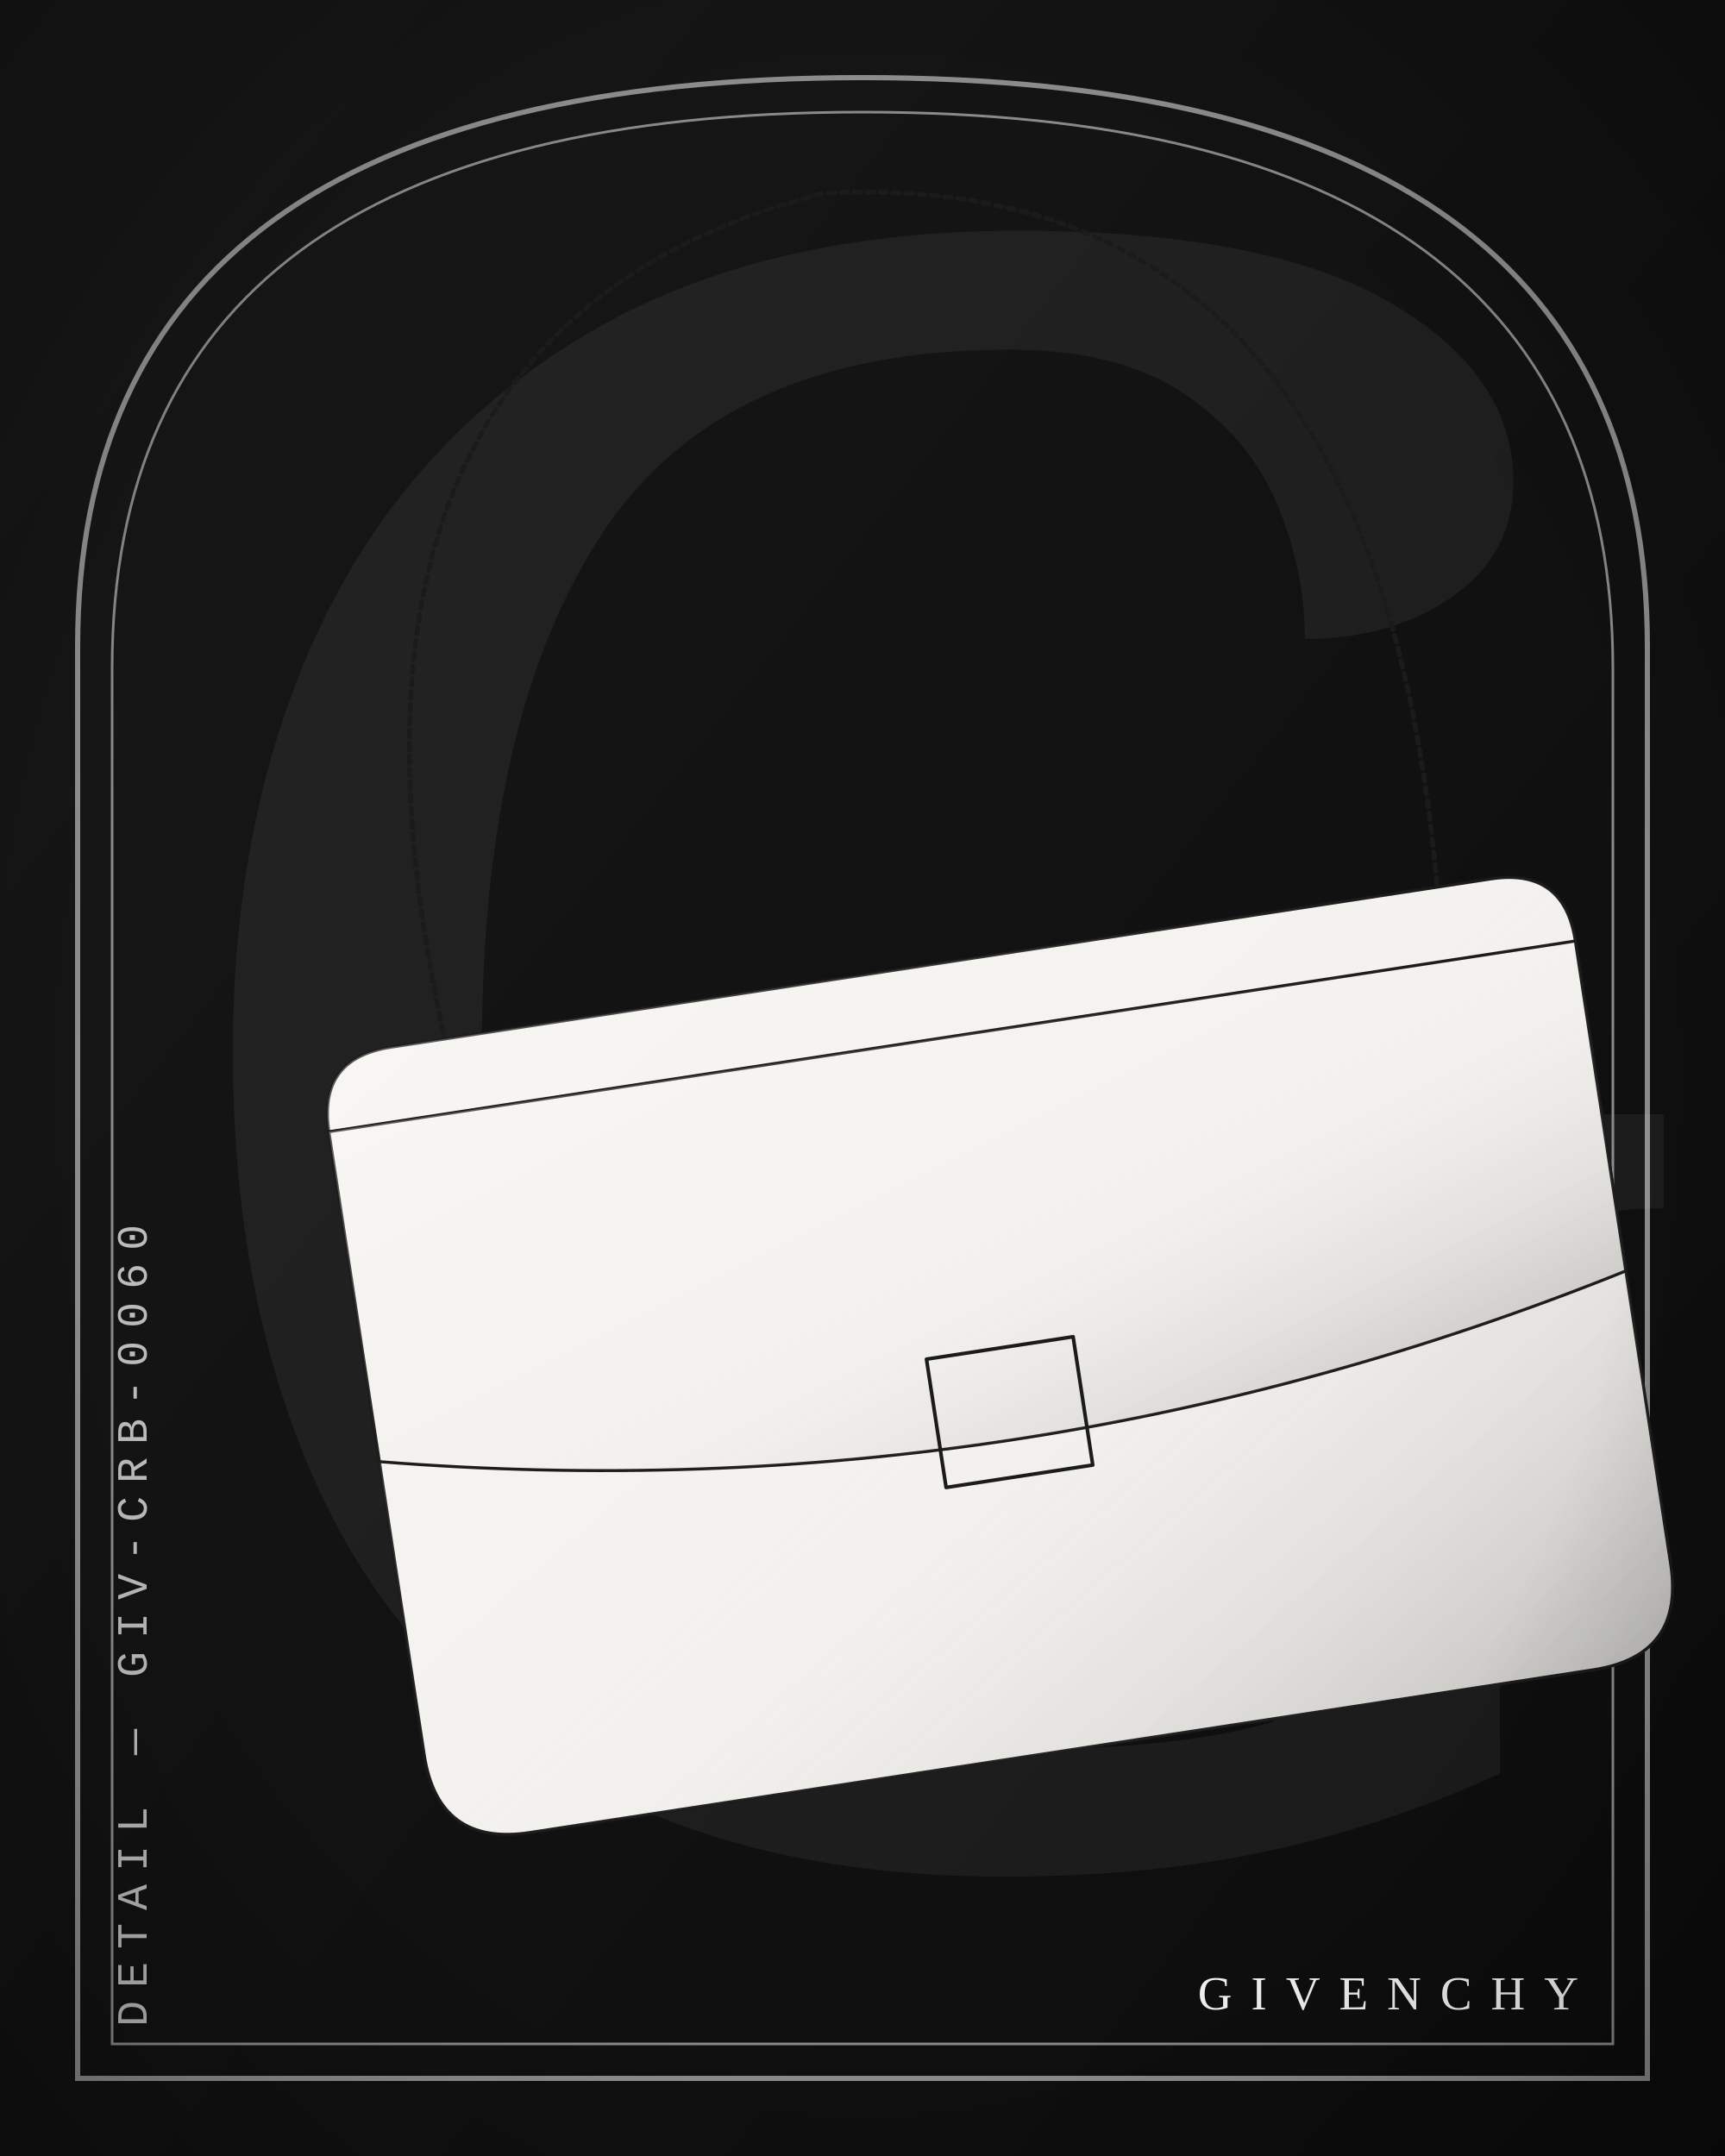
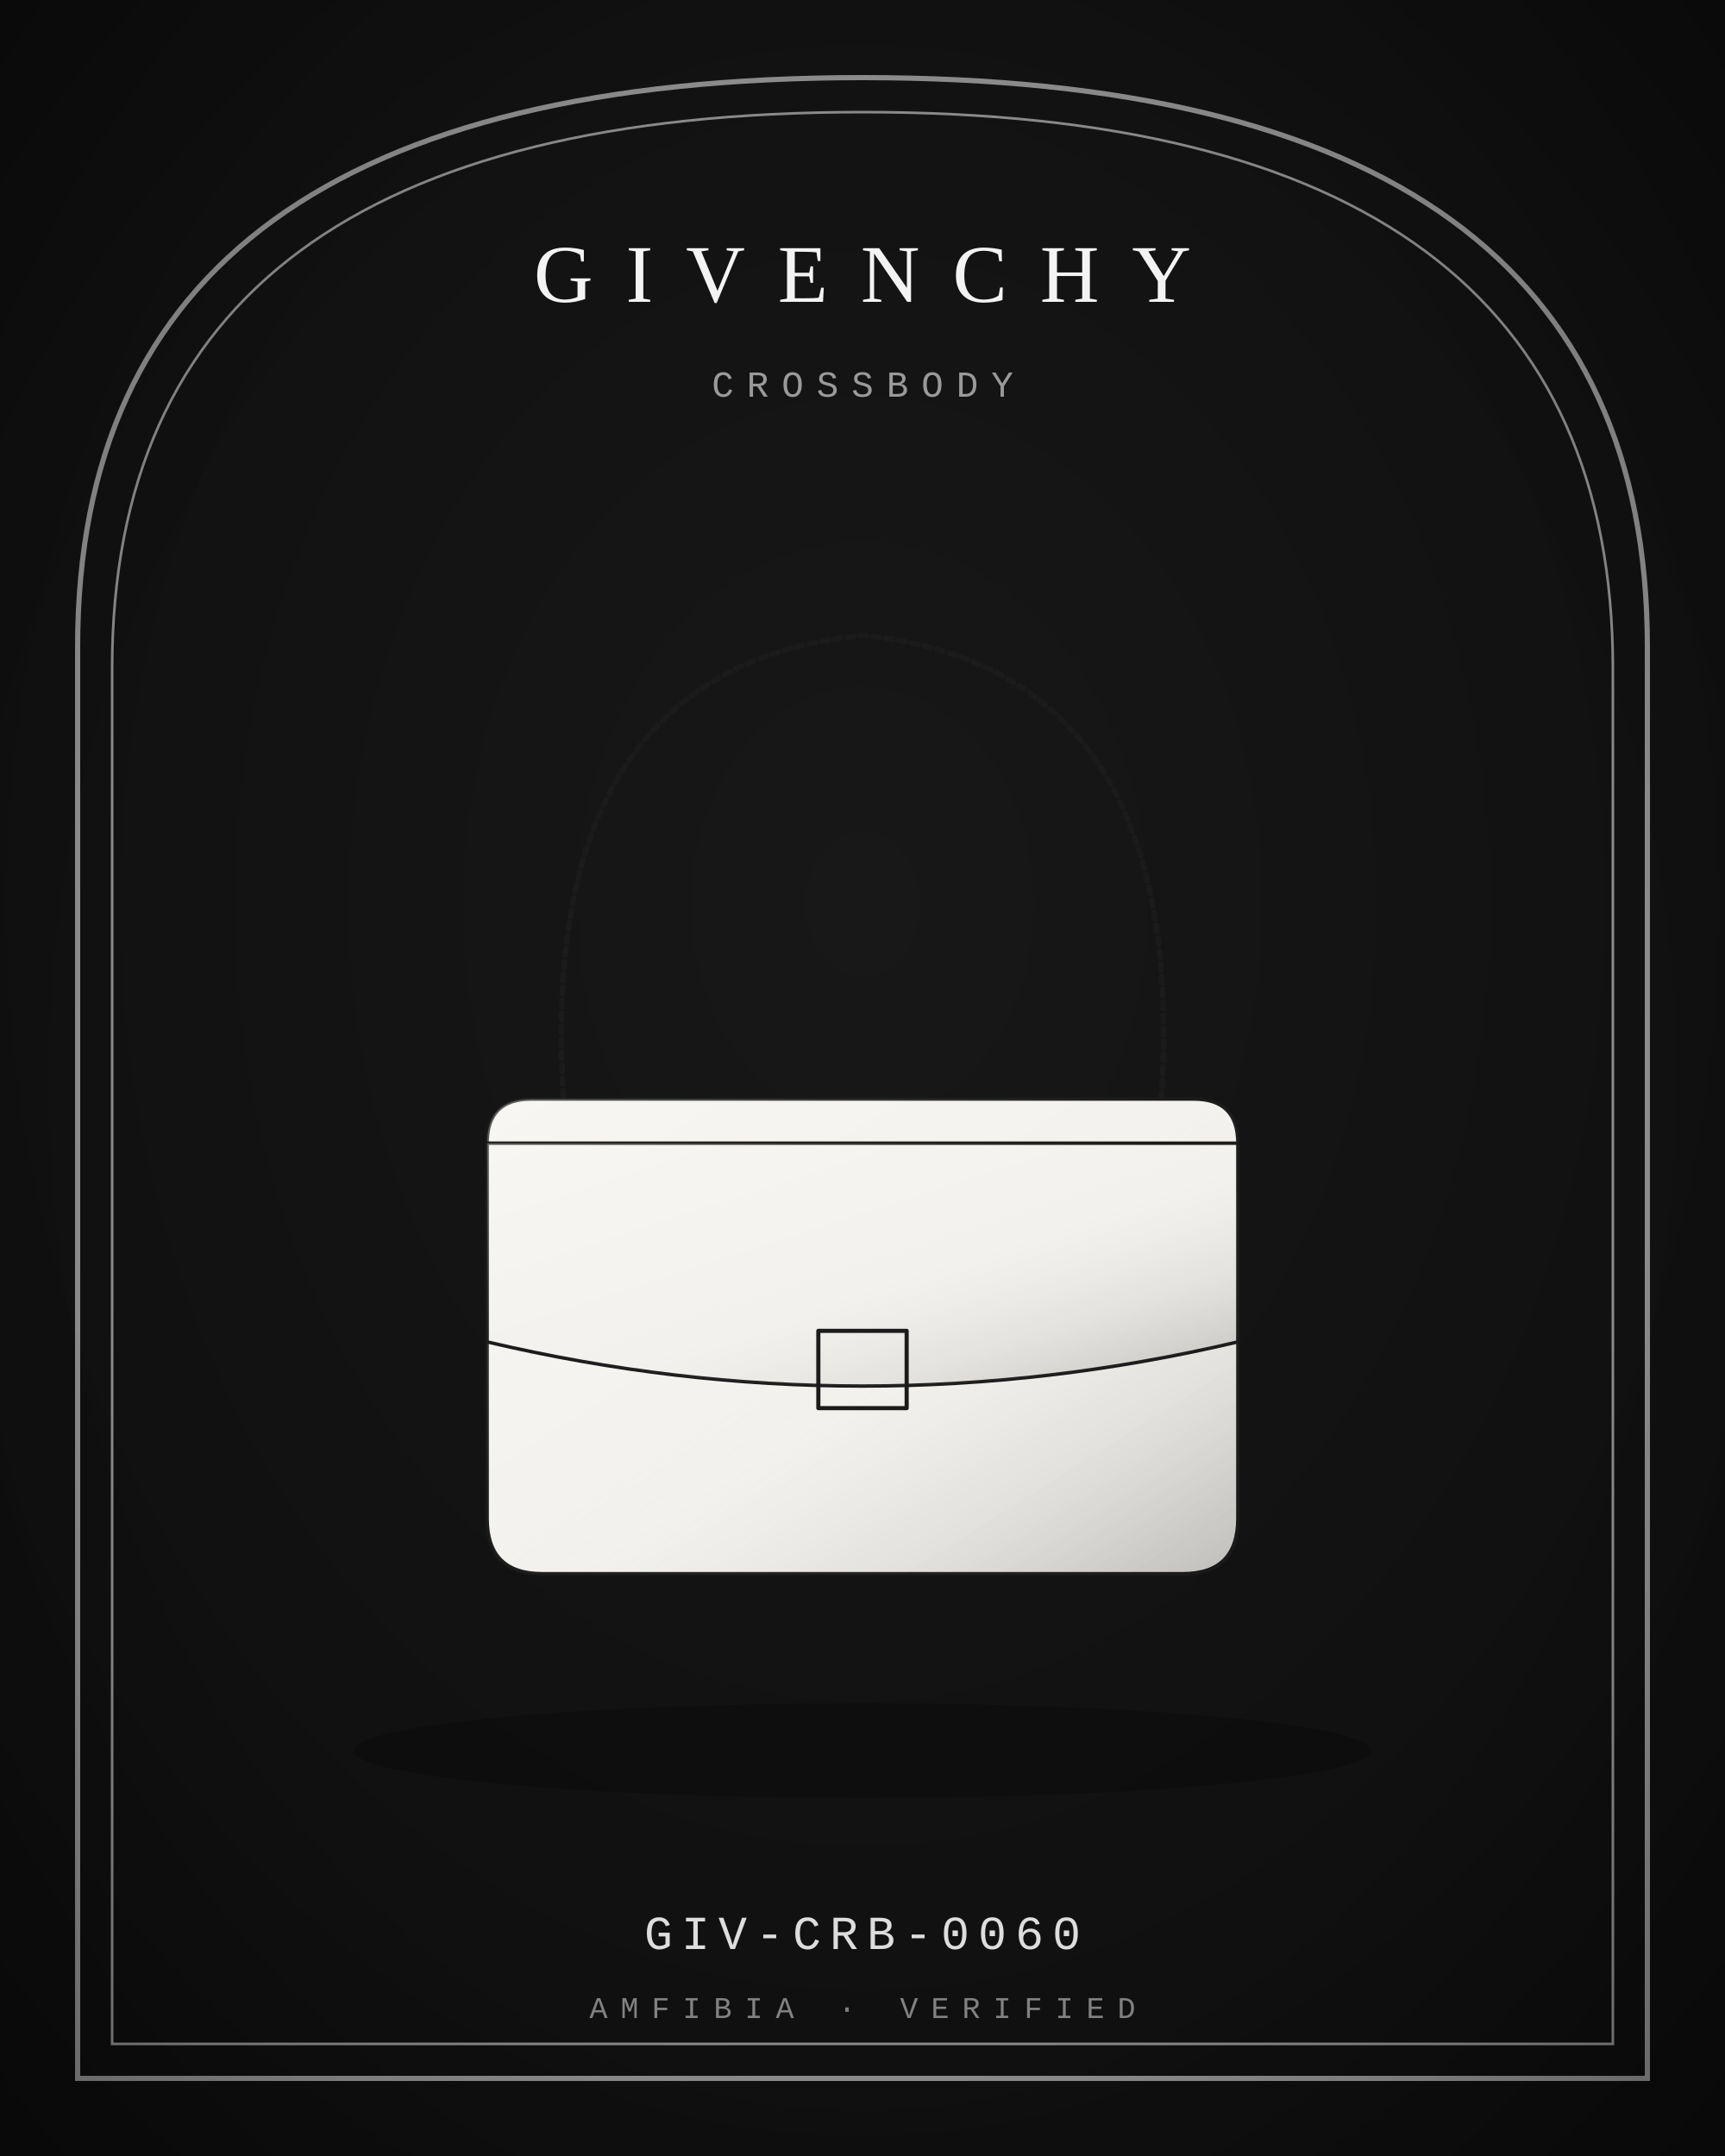
<svg xmlns="http://www.w3.org/2000/svg" viewBox="0 0 400 500" width="800" height="1000">
  <defs>
    <radialGradient id="bg" cx="50%" cy="42%" r="80%">
      <stop offset="0" stop-color="#181818" />
      <stop offset="1" stop-color="#0C0C0C" />
    </radialGradient>
    <linearGradient id="bgd" x1="0" y1="0" x2="1" y2="1">
      <stop offset="0" stop-color="#181818" />
      <stop offset="1" stop-color="#0C0C0C" />
    </linearGradient>
    <linearGradient id="sheen" x1="0" y1="0" x2="1" y2="1">
      <stop offset="0" stop-color="#fff" stop-opacity=".30" />
      <stop offset=".45" stop-color="#fff" stop-opacity="0" />
      <stop offset="1" stop-color="#000" stop-opacity=".22" />
    </linearGradient>
    <linearGradient id="multi" x1="0" y1="0" x2="1" y2="1">
      <stop offset="0" stop-color="#B3122E" />
      <stop offset=".35" stop-color="#C9A227" />
      <stop offset=".7" stop-color="#2F5D46" />
      <stop offset="1" stop-color="#3557A0" />
    </linearGradient>
    <radialGradient id="vig" cx="50%" cy="50%" r="75%">
      <stop offset=".6" stop-color="#000" stop-opacity="0" />
      <stop offset="1" stop-color="#000" stop-opacity=".35" />
    </radialGradient>
  </defs>
-   <rect width="400" height="500" fill="url(#bgd)" />
-   <text x="210" y="430" text-anchor="middle" font-family="Georgia, serif" font-size="520" fill="#F3F3F3" opacity="0.06">G</text>
+   <rect width="400" height="500" fill="url(#bg)" />
  <path d="M18 482 L18 150 Q18 18 200 18 Q382 18 382 150 L382 482 Z" fill="none" stroke="#F3F3F3" stroke-width="1.2" opacity="0.55" />
  <path d="M26 474 L26 155 Q26 26 200 26 Q374 26 374 155 L374 474 Z" fill="none" stroke="#8A8A8A" stroke-width="0.6" />
-   <g transform="rotate(-8.7 200 250) translate(7 20) scale(2.15)">
-     <path d="M46 98 Q40 18 100 12 Q160 18 154 98" fill="none" stroke="#1B1B1B" stroke-width="2.24" stroke-dasharray="3 3" stroke-linejoin="round" stroke-linecap="round" vector-effect="non-scaling-stroke" />
-     <path d="M40 96 L160 96 Q168 96 168 104 L168 172 Q168 182 158 182 L42 182 Q32 182 32 172 L32 104 Q32 96 40 96 Z" fill="#F4F2EE" stroke="#1B1B1B" stroke-width="1.4" stroke-linejoin="round" stroke-linecap="round" vector-effect="non-scaling-stroke" />
+   <ellipse cx="200" cy="406" rx="118" ry="11" fill="#000" opacity="0.22" />
+   <g transform="translate(72 132) scale(1.28)">
+     <path d="M46 98 Q40 18 100 12 Q160 18 154 98" fill="none" stroke="#1B1B1B" stroke-width="2.56" stroke-dasharray="3 3" stroke-linejoin="round" stroke-linecap="round" vector-effect="non-scaling-stroke" />
+     <path d="M40 96 L160 96 Q168 96 168 104 L168 172 Q168 182 158 182 L42 182 Q32 182 32 172 L32 104 Q32 96 40 96 Z" fill="#F4F2EE" stroke="#1B1B1B" stroke-width="1.6" stroke-linejoin="round" stroke-linecap="round" vector-effect="non-scaling-stroke" />
    <path d="M40 96 L160 96 Q168 96 168 104 L168 172 Q168 182 158 182 L42 182 Q32 182 32 172 L32 104 Q32 96 40 96 Z" fill="url(#sheen)" stroke="none" />
-     <path d="M32 104 L168 104 L168 140 Q100 156 32 140 Z" fill="#F4F2EE" stroke="#1B1B1B" stroke-width="1.4" stroke-linejoin="round" stroke-linecap="round" vector-effect="non-scaling-stroke" />
+     <path d="M32 104 L168 104 L168 140 Q100 156 32 140 Z" fill="#F4F2EE" stroke="#1B1B1B" stroke-width="1.6" stroke-linejoin="round" stroke-linecap="round" vector-effect="non-scaling-stroke" />
    <path d="M32 104 L168 104 L168 140 Q100 156 32 140 Z" fill="url(#sheen)" stroke="none" />
-     <path d="M92 138 L108 138 L108 152 L92 152 Z" fill="none" stroke="#1B1B1B" stroke-width="1.68" stroke-linejoin="round" stroke-linecap="round" vector-effect="non-scaling-stroke" />
-   </g>
-   <g transform="translate(34 470) rotate(-90)">
-     <text x="0" y="0" text-anchor="start" font-family="'Courier New', Courier, monospace" font-size="10" letter-spacing="3" fill="#F3F3F3" opacity="0.75">DETAIL — GIV-CRB-0060</text>
+     <path d="M92 138 L108 138 L108 152 L92 152 Z" fill="none" stroke="#1B1B1B" stroke-width="1.92" stroke-linejoin="round" stroke-linecap="round" vector-effect="non-scaling-stroke" />
  </g>
  <g>
-     <text x="366" y="466" text-anchor="end" font-size="11" fill="#F3F3F3" font-family="'Trajan Pro', 'Times New Roman', serif" font-weight="400" letter-spacing="4.4">GIVENCHY</text>
+     <text x="200" y="70" text-anchor="middle" font-size="19" fill="#F3F3F3" font-family="'Trajan Pro', 'Times New Roman', serif" font-weight="400" letter-spacing="7.6">GIVENCHY</text>
  </g>
+   <text x="200" y="92" text-anchor="middle" font-family="'Courier New', Courier, monospace" font-size="8.5" letter-spacing="3" fill="#F3F3F3" opacity="0.6">CROSSBODY</text>
+   <text x="200" y="452" text-anchor="middle" font-family="'Courier New', Courier, monospace" font-size="11" letter-spacing="2" fill="#F3F3F3" opacity="0.9">GIV-CRB-0060</text>
+   <text x="200" y="468" text-anchor="middle" font-family="'Courier New', Courier, monospace" font-size="7" letter-spacing="3" fill="#F3F3F3" opacity="0.5">AMFIBIA · VERIFIED</text>
  <rect width="400" height="500" fill="url(#vig)" />
</svg>
